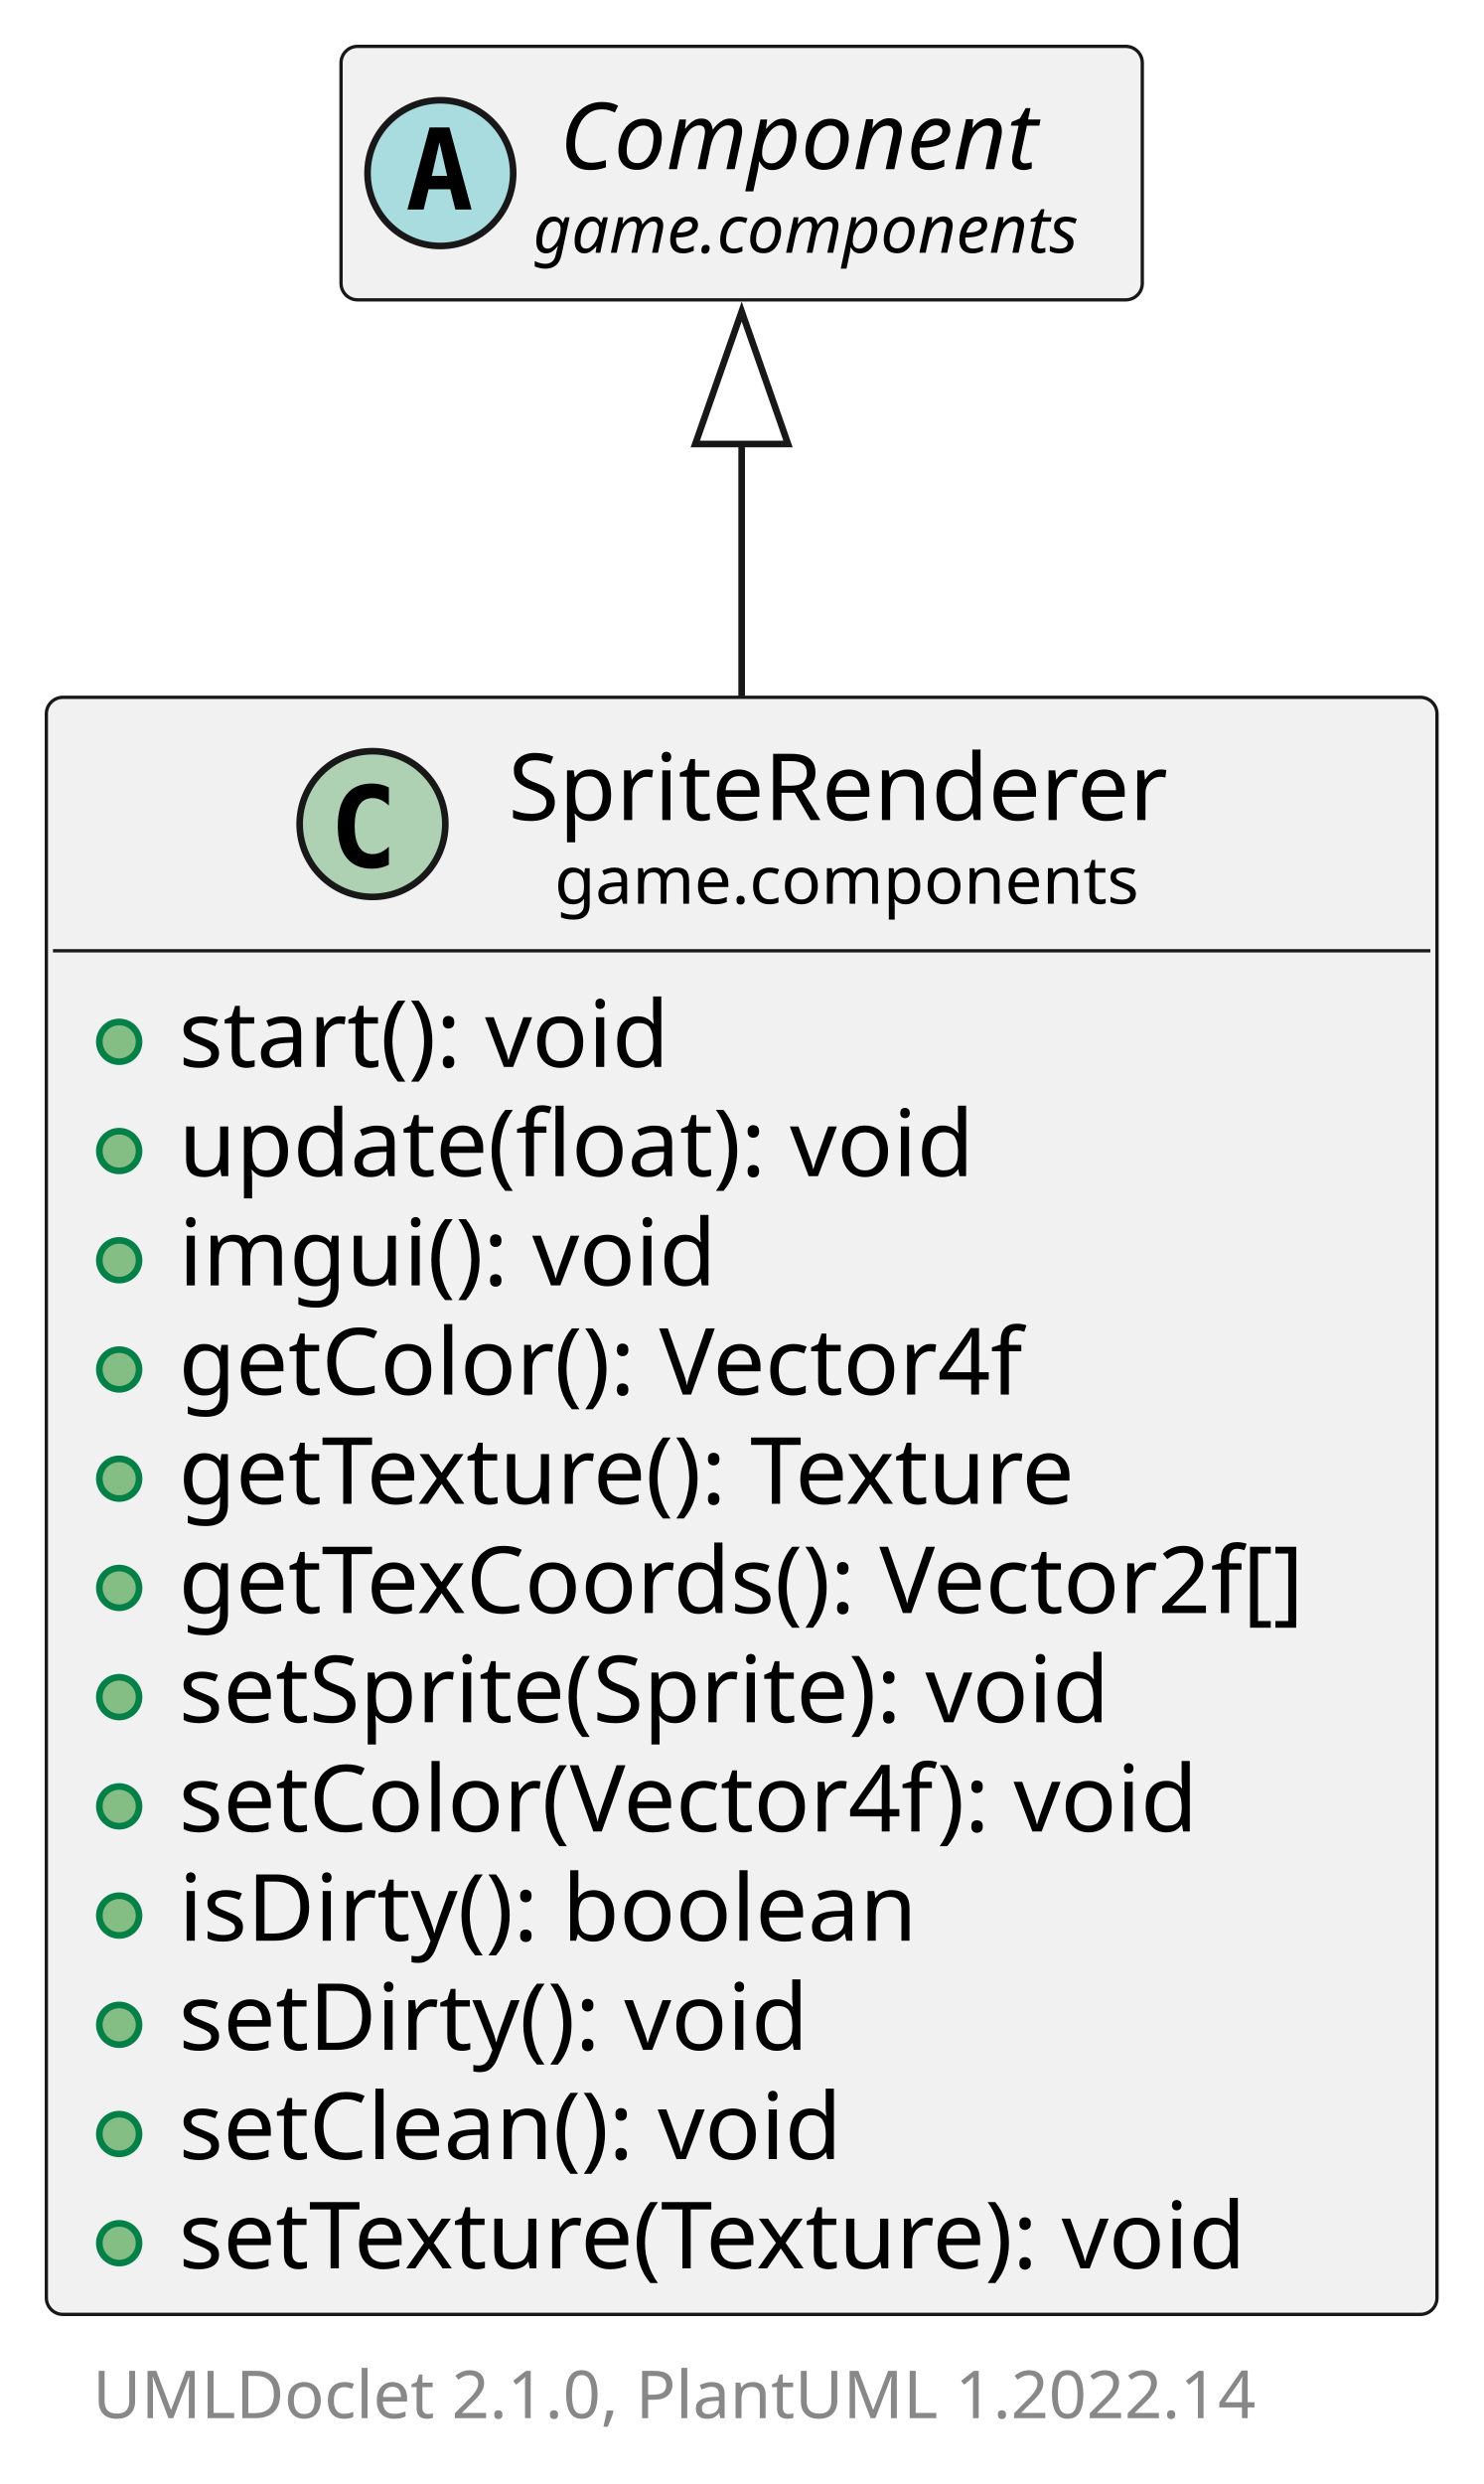
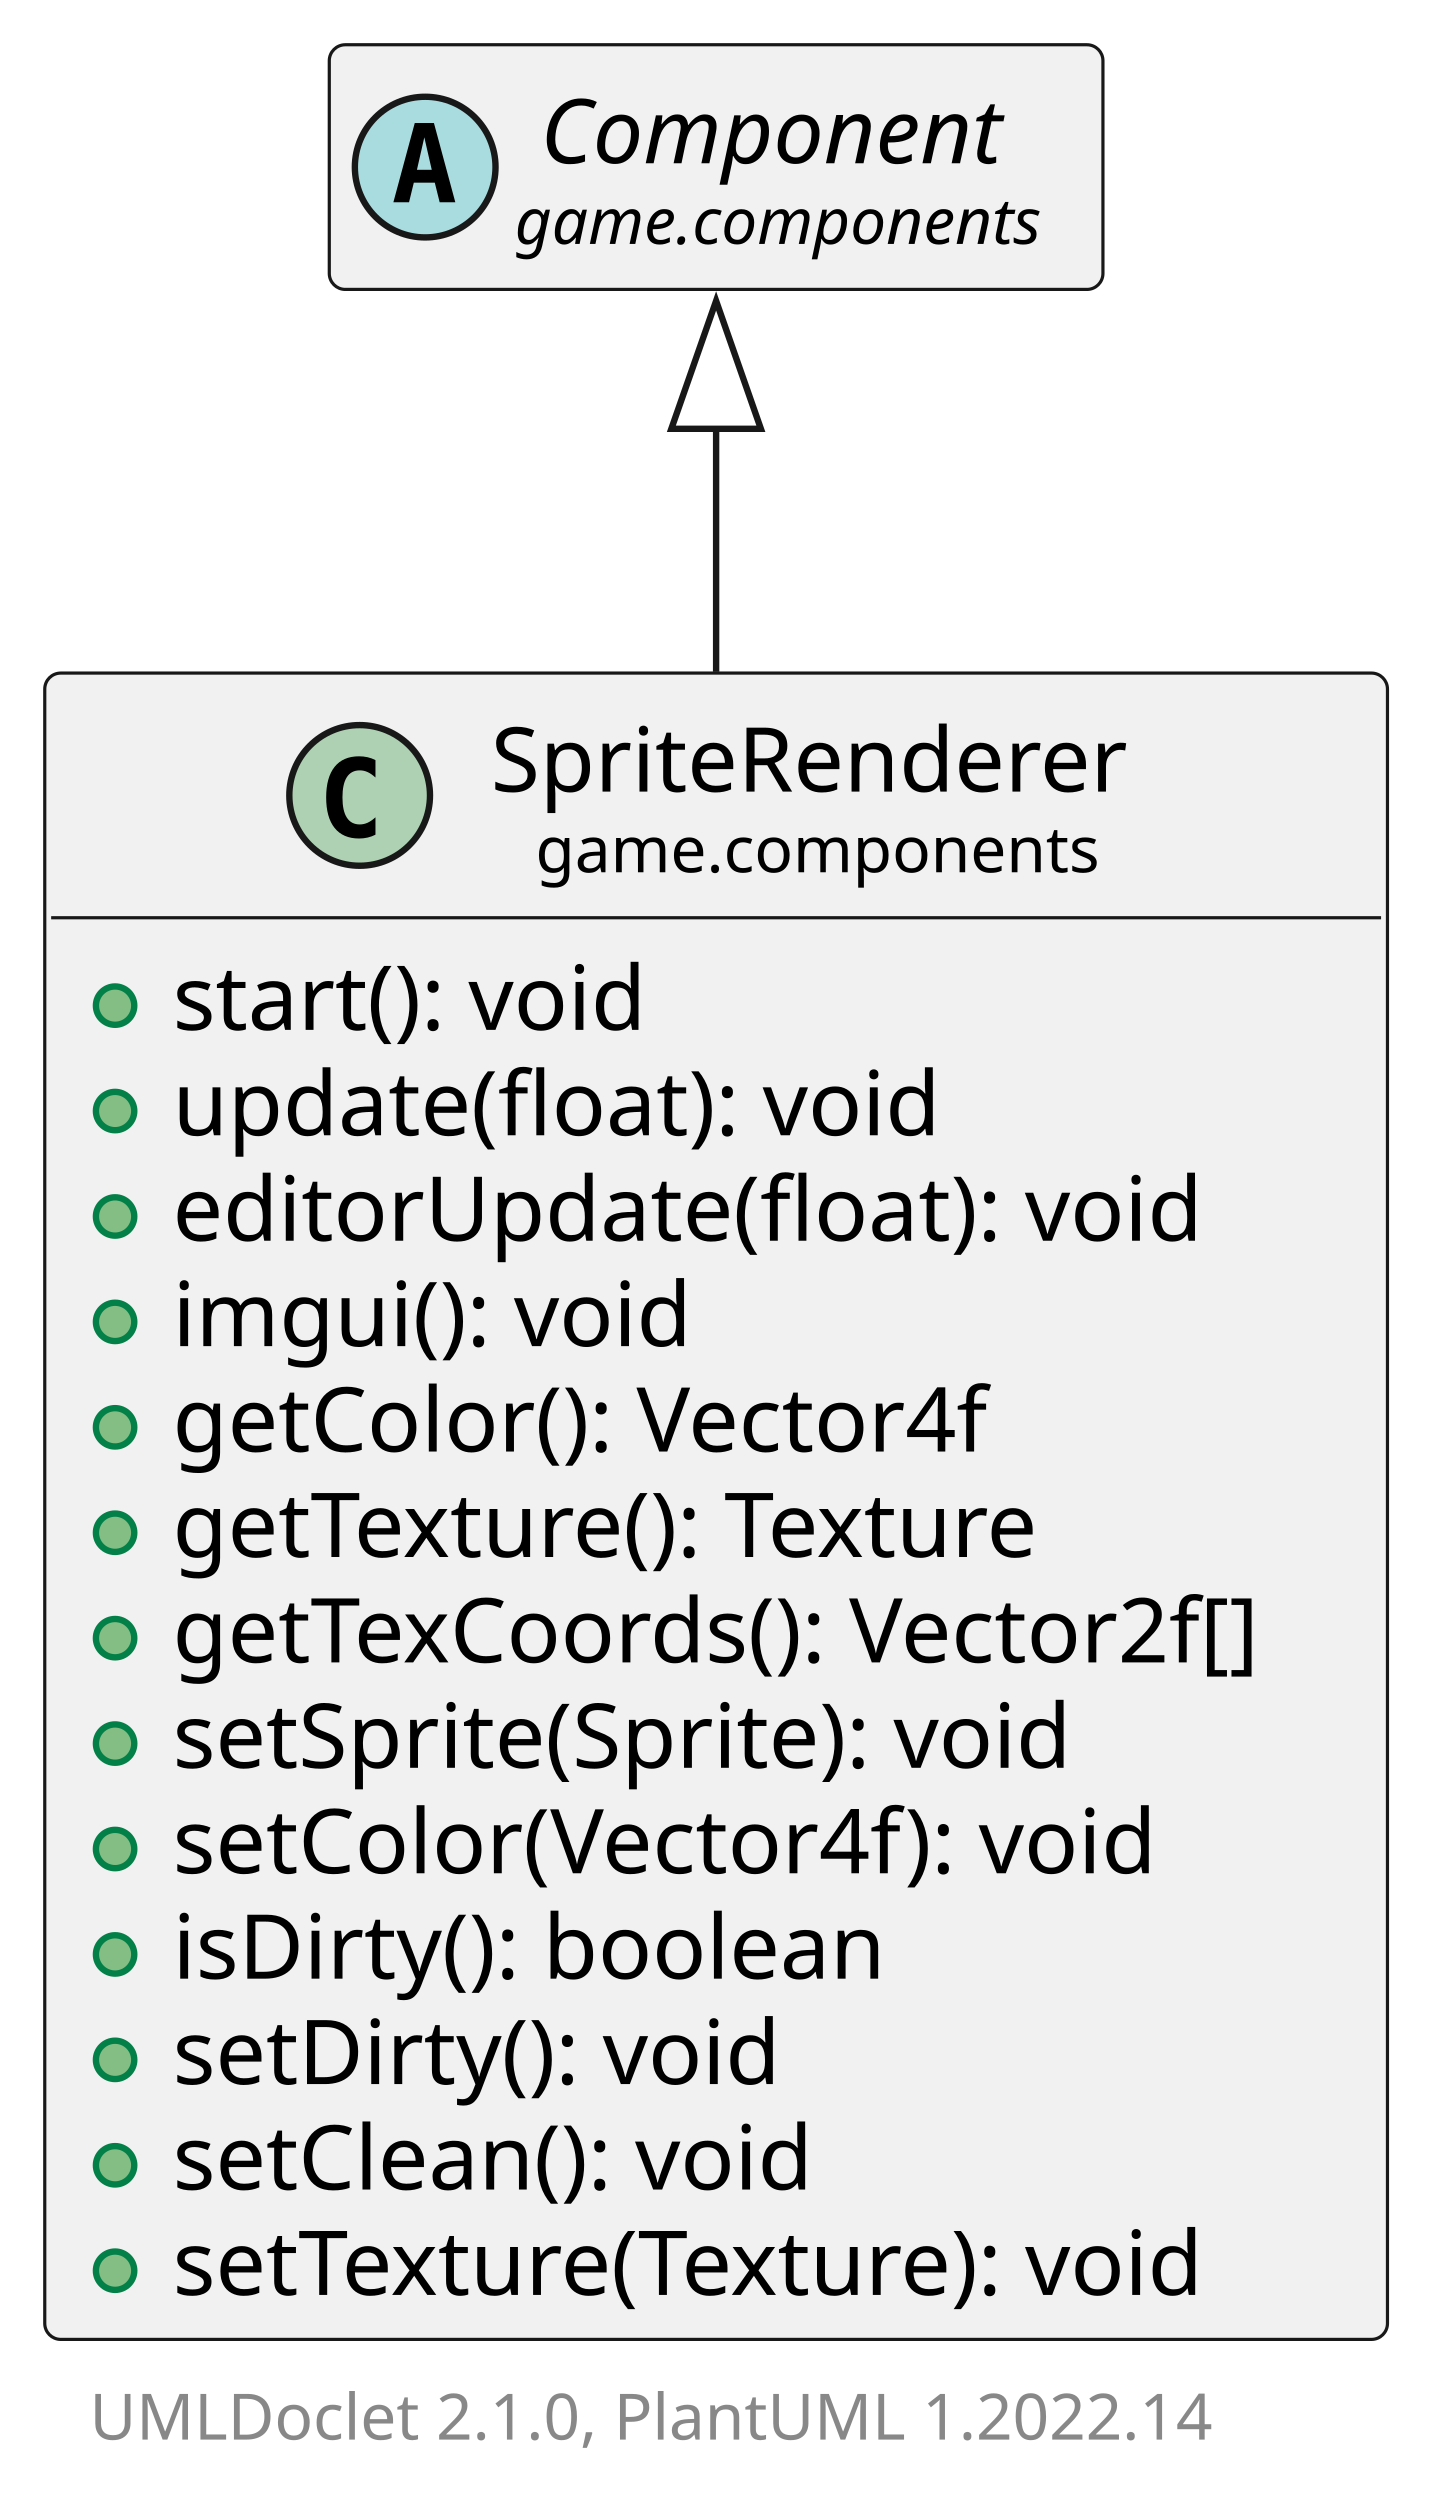
- <svg xmlns="http://www.w3.org/2000/svg" xmlns:xlink="http://www.w3.org/1999/xlink" contentStyleType="text/css" height="375px" preserveAspectRatio="none" style="width:224px;height:375px;background:#FFFFFF;" version="1.1" viewBox="0 0 224 375" width="224px" zoomAndPan="magnify">
+ <svg xmlns="http://www.w3.org/2000/svg" xmlns:xlink="http://www.w3.org/1999/xlink" contentStyleType="text/css" height="391px" preserveAspectRatio="none" style="width:224px;height:391px;background:#FFFFFF;" version="1.1" viewBox="0 0 224 391" width="224px" zoomAndPan="magnify">
  <defs />
  <g>
    <a href="SpriteRenderer.html" target="_top" title="SpriteRenderer.html" xlink:actuate="onRequest" xlink:href="SpriteRenderer.html" xlink:show="new" xlink:title="SpriteRenderer.html" xlink:type="simple">
      <g id="elem_game.components.SpriteRenderer">
-         <rect codeLine="5" fill="#F1F1F1" height="244.125" id="game.components.SpriteRenderer" rx="2.5" ry="2.5" style="stroke:#181818;stroke-width:0.5;" width="210" x="7" y="105.27" />
+         <rect codeLine="5" fill="#F1F1F1" height="260.613" id="game.components.SpriteRenderer" rx="2.5" ry="2.5" style="stroke:#181818;stroke-width:0.5;" width="210" x="7" y="105.27" />
        <ellipse cx="56.25" cy="124.403" fill="#ADD1B2" rx="11" ry="11" style="stroke:#181818;stroke-width:1.0;" />
        <path d="M58.723,130.546 Q58.142,130.845 57.503,130.994 Q56.864,131.143 56.158,131.143 Q53.651,131.143 52.331,129.492 Q51.012,127.84 51.012,124.719 Q51.012,121.589 52.331,119.938 Q53.651,118.286 56.158,118.286 Q56.864,118.286 57.511,118.435 Q58.159,118.585 58.723,118.883 L58.723,121.606 Q58.092,121.025 57.499,120.755 Q56.905,120.485 56.274,120.485 Q54.93,120.485 54.245,121.552 Q53.56,122.619 53.56,124.719 Q53.56,126.811 54.245,127.877 Q54.93,128.944 56.274,128.944 Q56.905,128.944 57.499,128.674 Q58.092,128.404 58.723,127.823 Z " fill="#000000" />
        <text fill="#000000" font-family="sans-serif" font-size="14" lengthAdjust="spacing" textLength="103" x="76.75" y="123.805">SpriteRenderer</text>
        <text fill="#000000" font-family="sans-serif" font-size="10" lengthAdjust="spacing" textLength="89" x="83.75" y="136.426">game.components</text>
        <line style="stroke:#181818;stroke-width:0.5;" x1="8" x2="216" y1="143.536" y2="143.536" />
        <ellipse cx="18" cy="157.28" fill="#84BE84" rx="3" ry="3" style="stroke:#038048;stroke-width:1.0;" />
        <text fill="#000000" font-family="sans-serif" font-size="14" lengthAdjust="spacing" textLength="78" x="27" y="161.071">start(): void</text>
        <ellipse cx="18" cy="173.768" fill="#84BE84" rx="3" ry="3" style="stroke:#038048;stroke-width:1.0;" />
        <text fill="#000000" font-family="sans-serif" font-size="14" lengthAdjust="spacing" textLength="126" x="27" y="177.559">update(float): void</text>
        <ellipse cx="18" cy="190.256" fill="#84BE84" rx="3" ry="3" style="stroke:#038048;stroke-width:1.0;" />
-         <text fill="#000000" font-family="sans-serif" font-size="14" lengthAdjust="spacing" textLength="86" x="27" y="194.047">imgui(): void</text>
+         <text fill="#000000" font-family="sans-serif" font-size="14" lengthAdjust="spacing" textLength="168" x="27" y="194.047">editorUpdate(float): void</text>
        <ellipse cx="18" cy="206.745" fill="#84BE84" rx="3" ry="3" style="stroke:#038048;stroke-width:1.0;" />
-         <text fill="#000000" font-family="sans-serif" font-size="14" lengthAdjust="spacing" textLength="136" x="27" y="210.536">getColor(): Vector4f</text>
+         <text fill="#000000" font-family="sans-serif" font-size="14" lengthAdjust="spacing" textLength="86" x="27" y="210.536">imgui(): void</text>
        <ellipse cx="18" cy="223.233" fill="#84BE84" rx="3" ry="3" style="stroke:#038048;stroke-width:1.0;" />
-         <text fill="#000000" font-family="sans-serif" font-size="14" lengthAdjust="spacing" textLength="148" x="27" y="227.024">getTexture(): Texture</text>
+         <text fill="#000000" font-family="sans-serif" font-size="14" lengthAdjust="spacing" textLength="136" x="27" y="227.024">getColor(): Vector4f</text>
        <ellipse cx="18" cy="239.721" fill="#84BE84" rx="3" ry="3" style="stroke:#038048;stroke-width:1.0;" />
-         <text fill="#000000" font-family="sans-serif" font-size="14" lengthAdjust="spacing" textLength="184" x="27" y="243.512">getTexCoords(): Vector2f[]</text>
+         <text fill="#000000" font-family="sans-serif" font-size="14" lengthAdjust="spacing" textLength="148" x="27" y="243.512">getTexture(): Texture</text>
        <ellipse cx="18" cy="256.209" fill="#84BE84" rx="3" ry="3" style="stroke:#038048;stroke-width:1.0;" />
-         <text fill="#000000" font-family="sans-serif" font-size="14" lengthAdjust="spacing" textLength="147" x="27" y="260">setSprite(Sprite): void</text>
+         <text fill="#000000" font-family="sans-serif" font-size="14" lengthAdjust="spacing" textLength="184" x="27" y="260">getTexCoords(): Vector2f[]</text>
        <ellipse cx="18" cy="272.698" fill="#84BE84" rx="3" ry="3" style="stroke:#038048;stroke-width:1.0;" />
-         <text fill="#000000" font-family="sans-serif" font-size="14" lengthAdjust="spacing" textLength="163" x="27" y="276.489">setColor(Vector4f): void</text>
+         <text fill="#000000" font-family="sans-serif" font-size="14" lengthAdjust="spacing" textLength="147" x="27" y="276.489">setSprite(Sprite): void</text>
        <ellipse cx="18" cy="289.186" fill="#84BE84" rx="3" ry="3" style="stroke:#038048;stroke-width:1.0;" />
-         <text fill="#000000" font-family="sans-serif" font-size="14" lengthAdjust="spacing" textLength="117" x="27" y="292.977">isDirty(): boolean</text>
+         <text fill="#000000" font-family="sans-serif" font-size="14" lengthAdjust="spacing" textLength="163" x="27" y="292.977">setColor(Vector4f): void</text>
        <ellipse cx="18" cy="305.674" fill="#84BE84" rx="3" ry="3" style="stroke:#038048;stroke-width:1.0;" />
-         <text fill="#000000" font-family="sans-serif" font-size="14" lengthAdjust="spacing" textLength="99" x="27" y="309.465">setDirty(): void</text>
+         <text fill="#000000" font-family="sans-serif" font-size="14" lengthAdjust="spacing" textLength="117" x="27" y="309.465">isDirty(): boolean</text>
        <ellipse cx="18" cy="322.163" fill="#84BE84" rx="3" ry="3" style="stroke:#038048;stroke-width:1.0;" />
-         <text fill="#000000" font-family="sans-serif" font-size="14" lengthAdjust="spacing" textLength="106" x="27" y="325.954">setClean(): void</text>
+         <text fill="#000000" font-family="sans-serif" font-size="14" lengthAdjust="spacing" textLength="99" x="27" y="325.954">setDirty(): void</text>
        <ellipse cx="18" cy="338.651" fill="#84BE84" rx="3" ry="3" style="stroke:#038048;stroke-width:1.0;" />
-         <text fill="#000000" font-family="sans-serif" font-size="14" lengthAdjust="spacing" textLength="175" x="27" y="342.442">setTexture(Texture): void</text>
+         <text fill="#000000" font-family="sans-serif" font-size="14" lengthAdjust="spacing" textLength="106" x="27" y="342.442">setClean(): void</text>
+         <ellipse cx="18" cy="355.139" fill="#84BE84" rx="3" ry="3" style="stroke:#038048;stroke-width:1.0;" />
+         <text fill="#000000" font-family="sans-serif" font-size="14" lengthAdjust="spacing" textLength="175" x="27" y="358.93">setTexture(Texture): void</text>
      </g>
    </a>
    <a href="Component.html" target="_top" title="Component.html" xlink:actuate="onRequest" xlink:href="Component.html" xlink:show="new" xlink:title="Component.html" xlink:type="simple">
      <g id="elem_game.components.Component">
-         <rect codeLine="20" fill="#F1F1F1" height="38.266" id="game.components.Component" rx="2.5" ry="2.5" style="stroke:#181818;stroke-width:0.5;" width="121" x="51.5" y="7" />
+         <rect codeLine="21" fill="#F1F1F1" height="38.266" id="game.components.Component" rx="2.5" ry="2.5" style="stroke:#181818;stroke-width:0.5;" width="121" x="51.5" y="7" />
        <ellipse cx="66.5" cy="26.133" fill="#A9DCDF" rx="11" ry="11" style="stroke:#181818;stroke-width:1.0;" />
        <path d="M66.363,21.481 L65.21,26.553 L67.525,26.553 Z M64.869,19.24 L67.866,19.24 L71.211,31.633 L68.762,31.633 L67.999,28.57 L64.72,28.57 L63.973,31.633 L61.524,31.633 Z " fill="#000000" />
        <text fill="#000000" font-family="sans-serif" font-size="14" font-style="italic" lengthAdjust="spacing" textLength="81" x="84.5" y="25.535">Component</text>
        <text fill="#000000" font-family="sans-serif" font-size="10" font-style="italic" lengthAdjust="spacing" textLength="89" x="80.5" y="38.156">game.components</text>
      </g>
    </a>
    <g id="link_game.components.Component_game.components.SpriteRenderer">
-       <path codeLine="22" d="M112,66.87 C112,78.31 112,91.42 112,105.11 " fill="none" id="game.components.Component-backto-game.components.SpriteRenderer" style="stroke:#181818;stroke-width:1.0;" />
-       <polygon fill="none" points="105,67.03,112,47.03,119,67.03,105,67.03" style="stroke:#181818;stroke-width:1.0;" />
+       <path codeLine="23" d="M112,66.81 C112,78.22 112,91.33 112,105.08 " fill="none" id="game.components.Component-backto-game.components.SpriteRenderer" style="stroke:#181818;stroke-width:1.0;" />
+       <polygon fill="none" points="105,67.06,112,47.06,119,67.06,105,67.06" style="stroke:#181818;stroke-width:1.0;" />
    </g>
-     <text fill="#888888" font-family="sans-serif" font-size="10" lengthAdjust="spacing" textLength="182" x="14" y="365.063">UMLDoclet 2.1.0, PlantUML 1.2022.14</text>
+     <text fill="#888888" font-family="sans-serif" font-size="10" lengthAdjust="spacing" textLength="182" x="14" y="381.551">UMLDoclet 2.1.0, PlantUML 1.2022.14</text>
  </g>
</svg>
